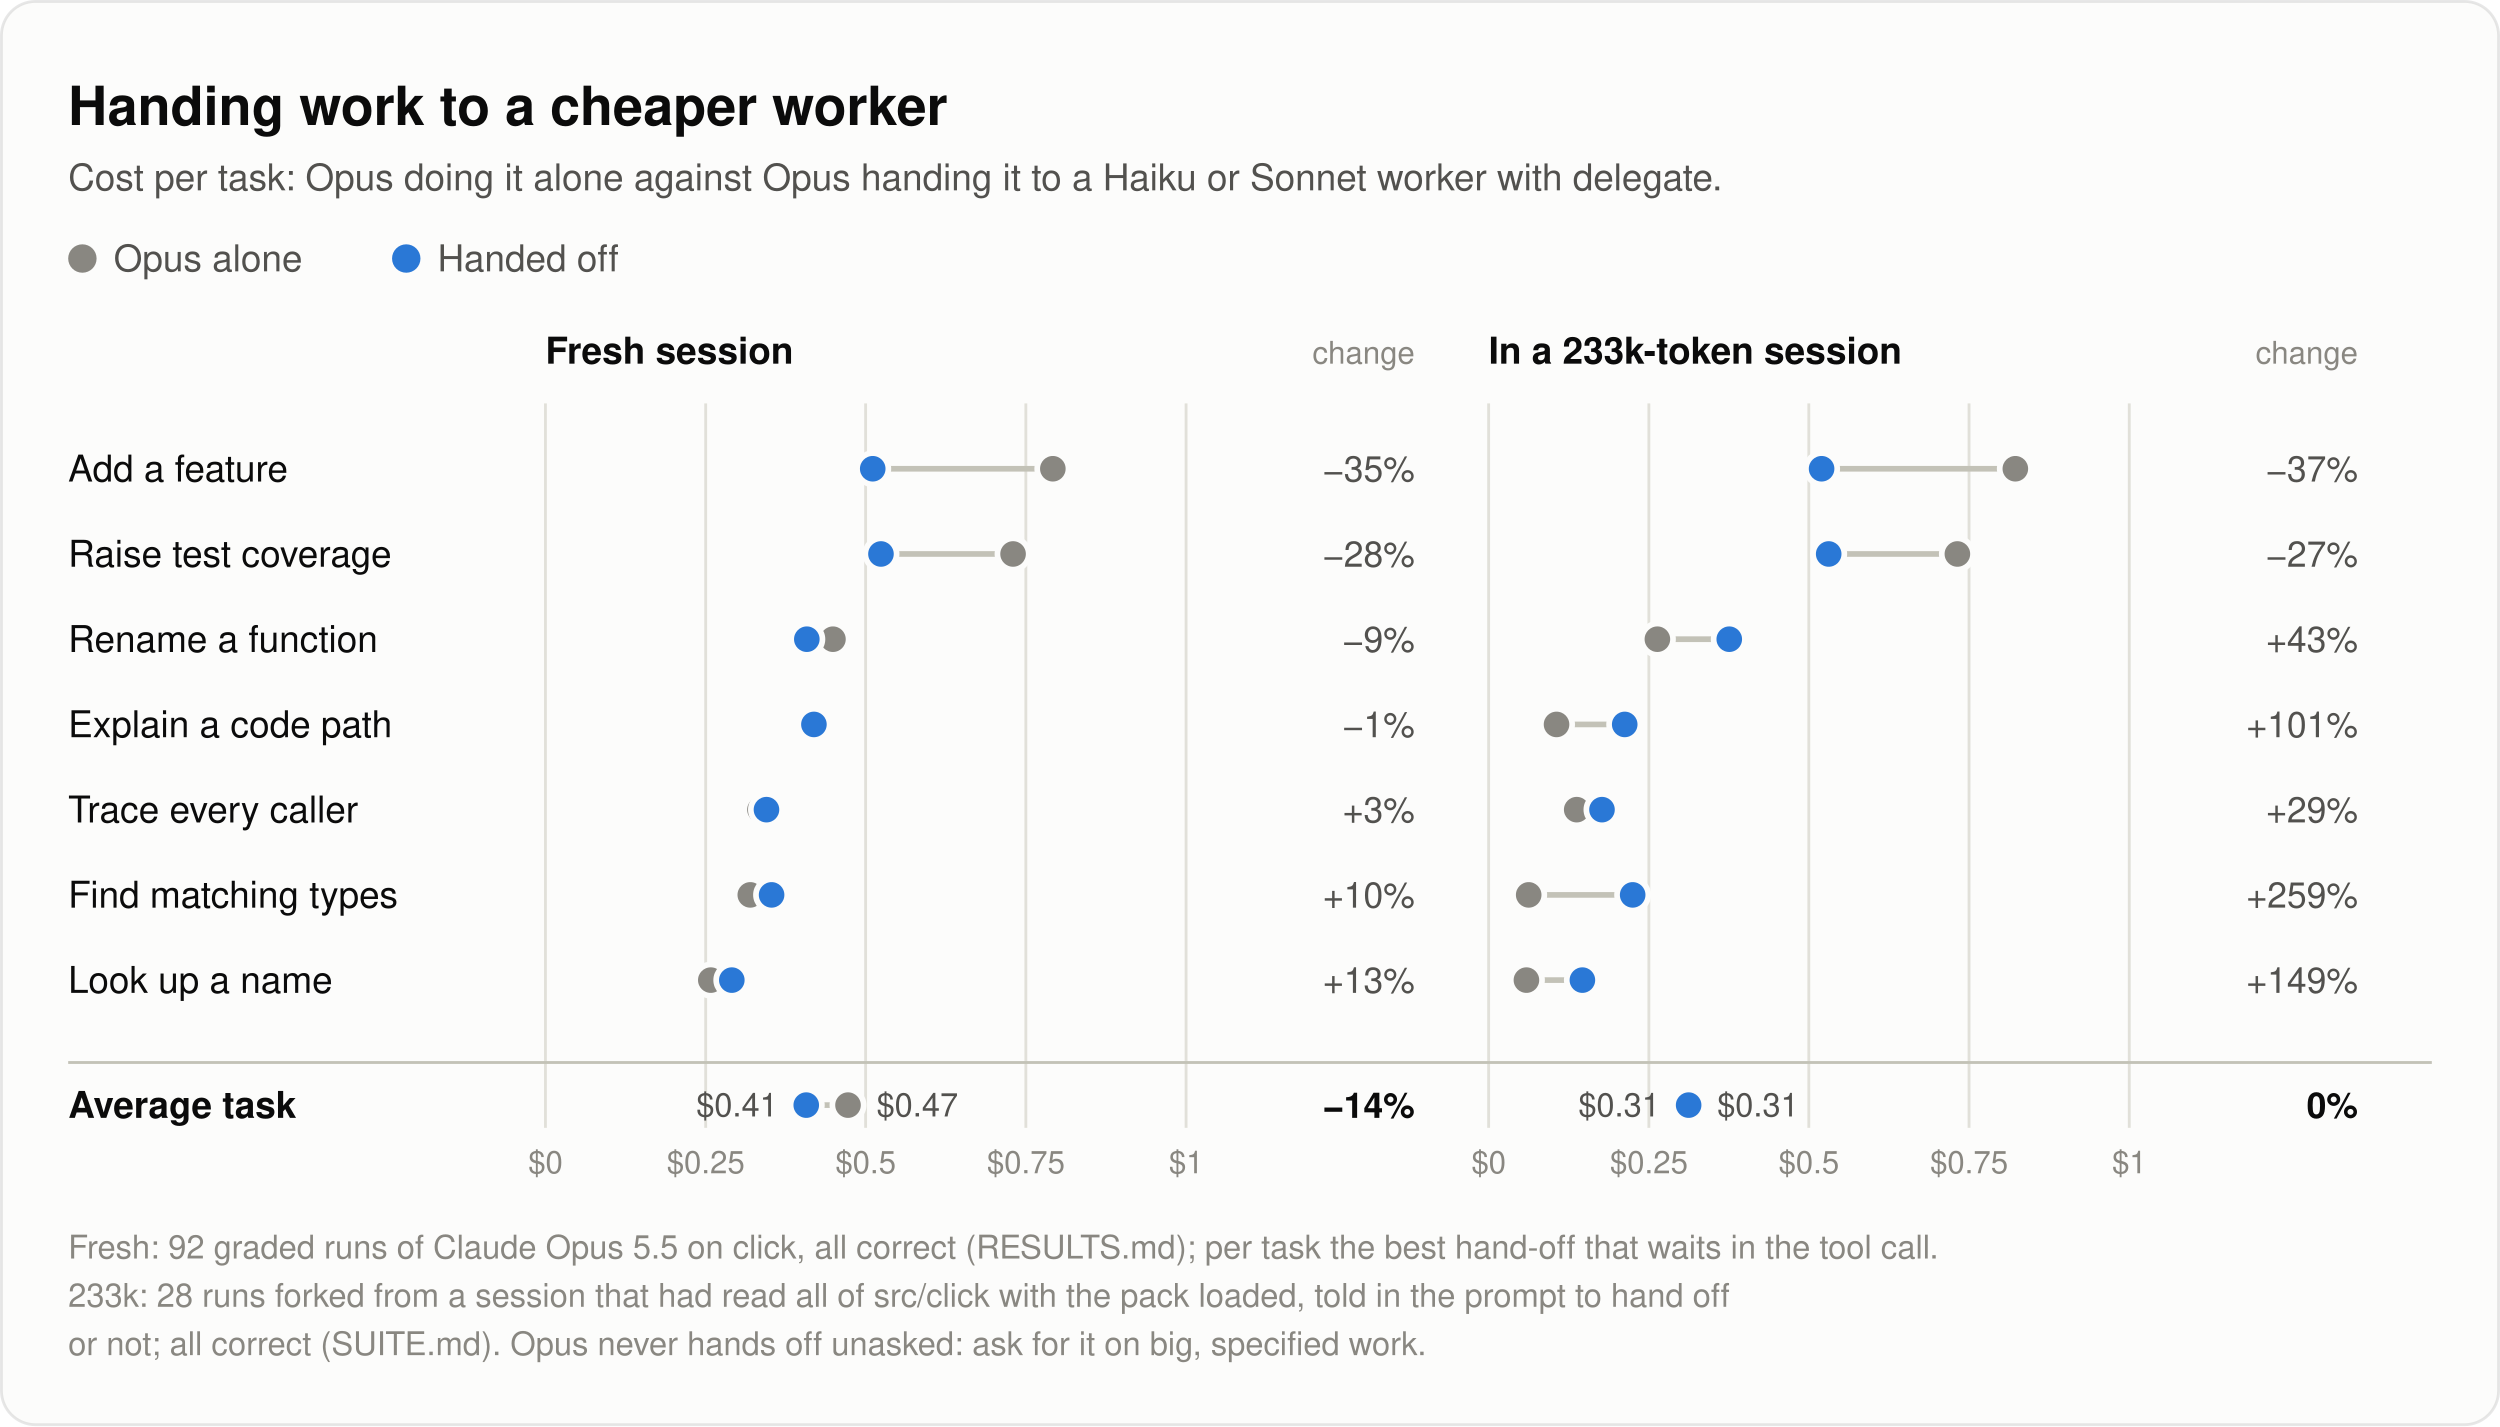
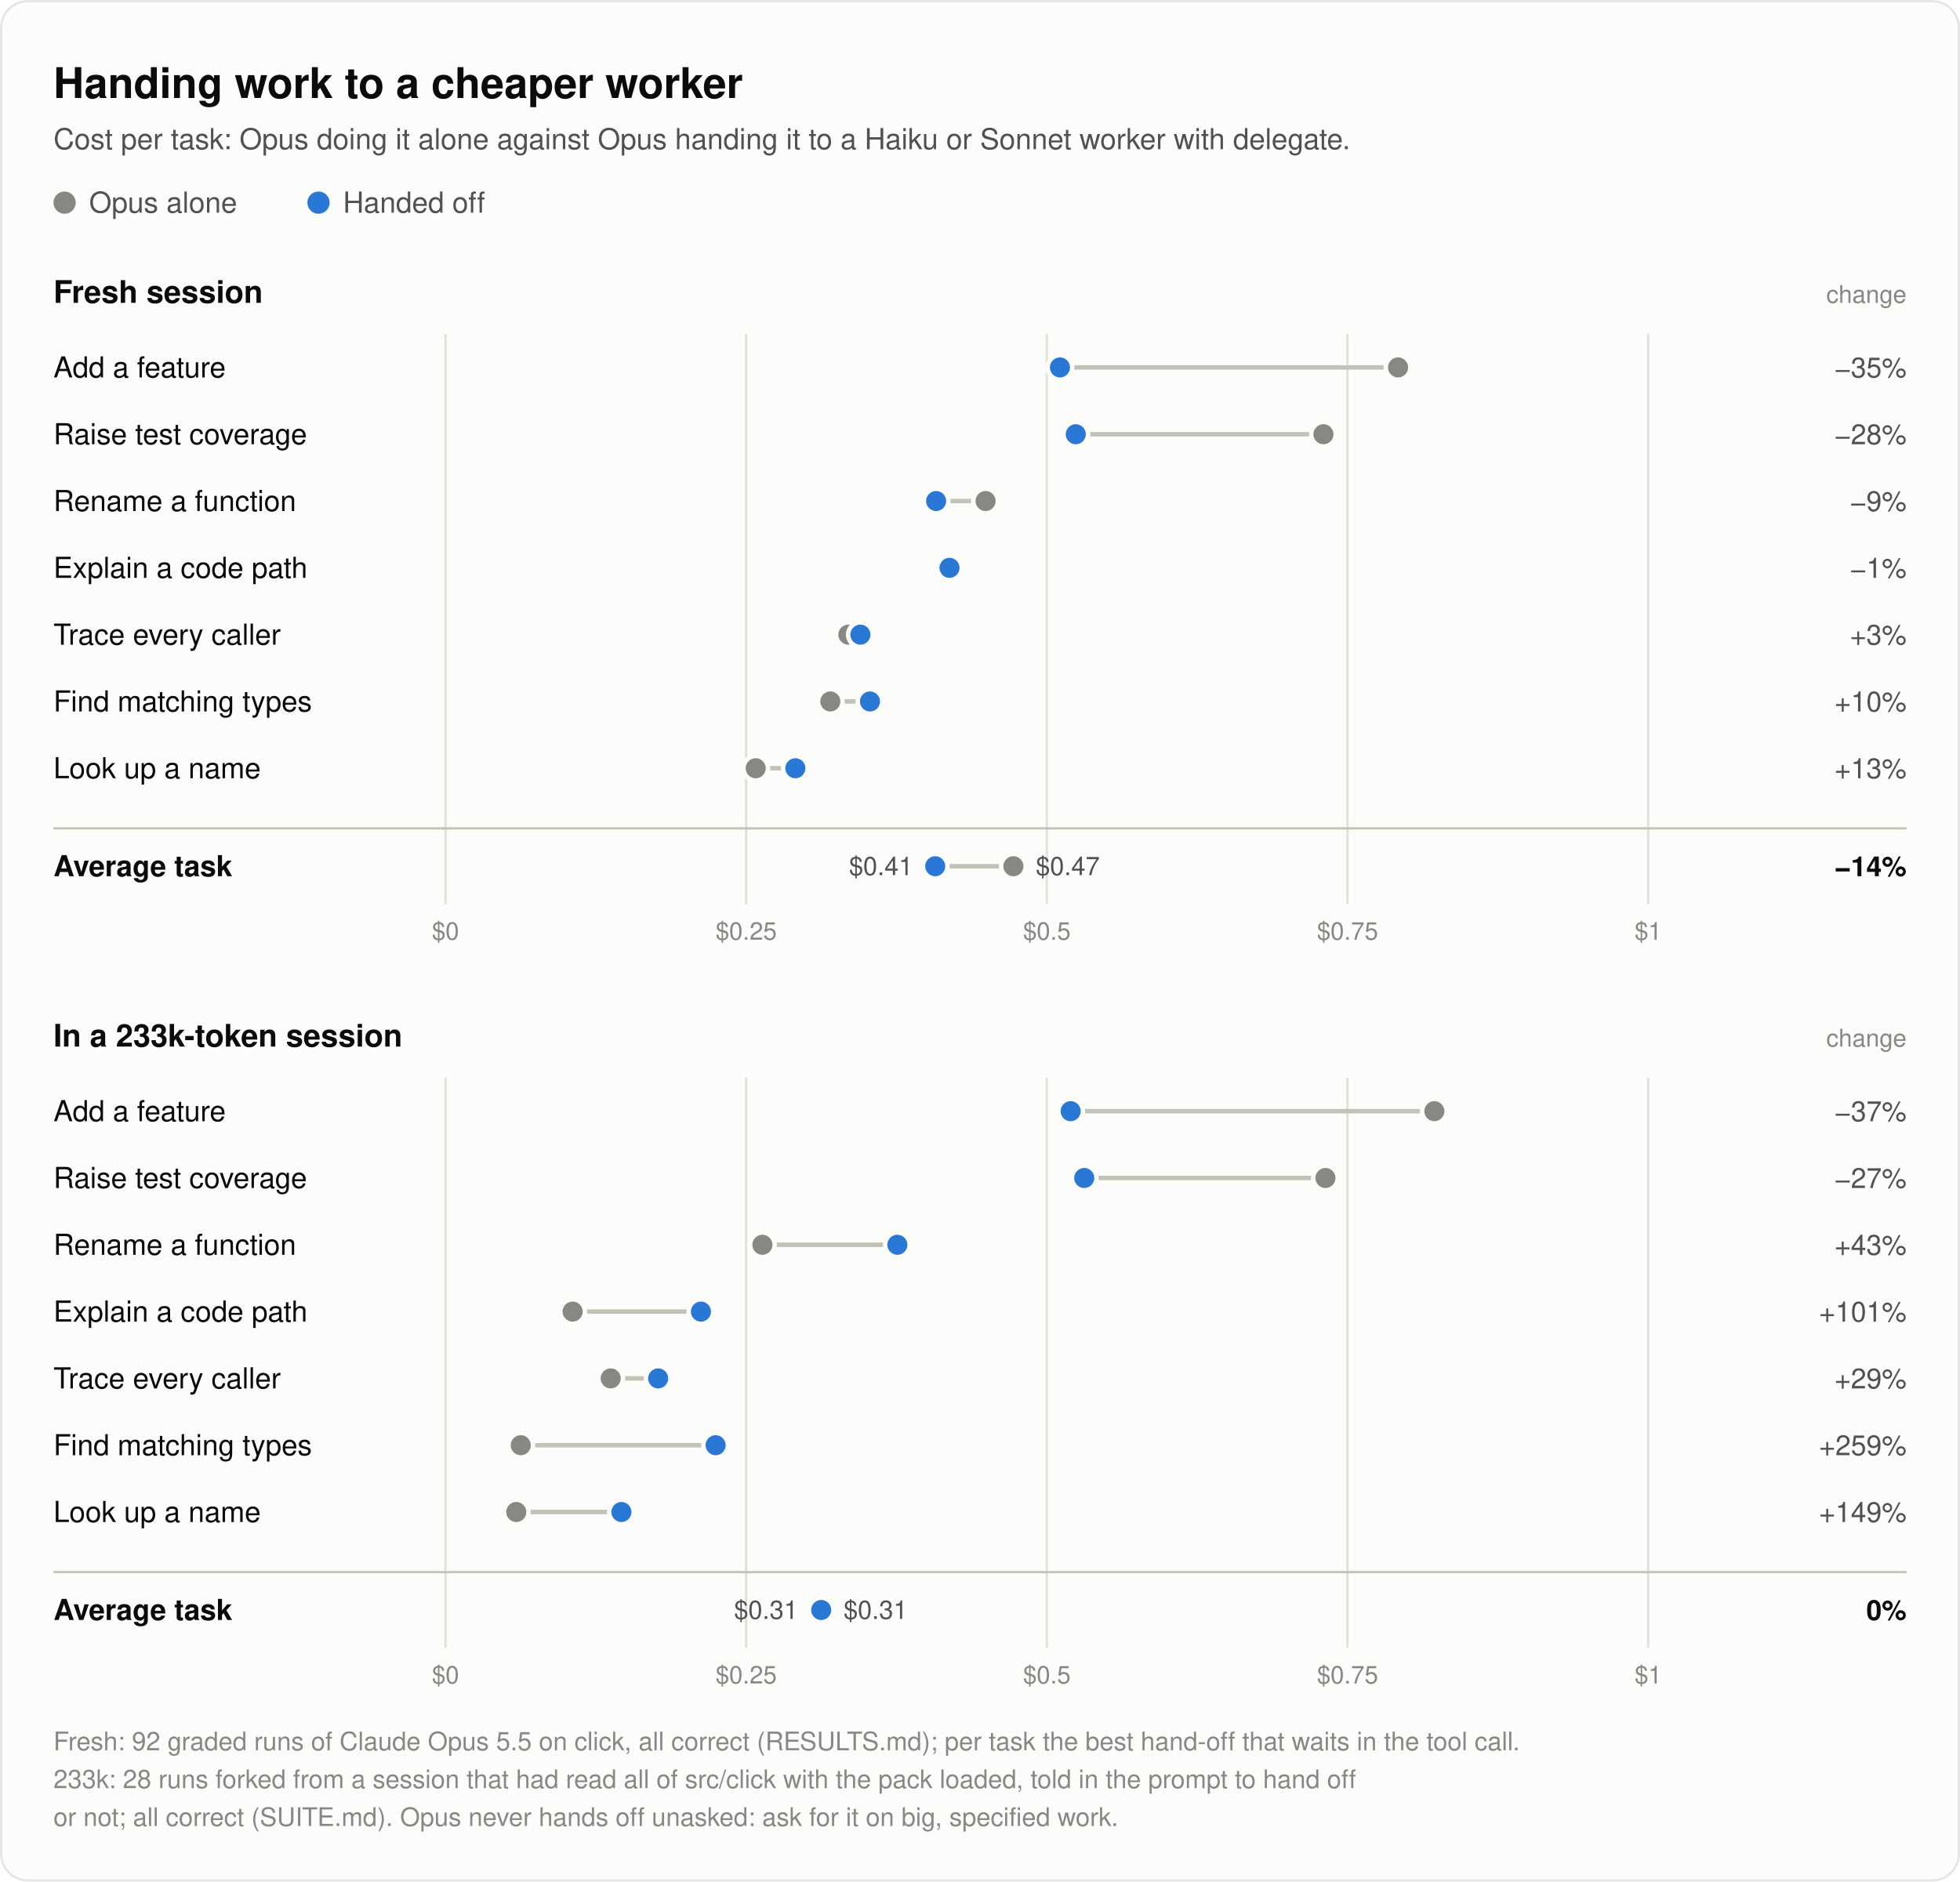
- <svg xmlns="http://www.w3.org/2000/svg" width="880" height="502" viewBox="0 0 880 502" role="img" font-family="-apple-system, BlinkMacSystemFont, 'Segoe UI', Helvetica, Arial, sans-serif">
-   <rect x="0.5" y="0.5" width="879" height="501" rx="12" fill="#fcfcfb" stroke="rgba(11,11,11,0.10)" />
+ <svg xmlns="http://www.w3.org/2000/svg" width="880" height="845" viewBox="0 0 880 845" role="img" font-family="-apple-system, BlinkMacSystemFont, 'Segoe UI', Helvetica, Arial, sans-serif">
+   <rect x="0.5" y="0.5" width="879" height="844" rx="12" fill="#fcfcfb" stroke="rgba(11,11,11,0.10)" />
  <text x="24.0" y="44.0" font-size="19" font-weight="600" fill="#0b0b0b" text-anchor="start">Handing work to a cheaper worker</text>
  <text x="24.0" y="67.0" font-size="13" font-weight="400" fill="#52514e" text-anchor="start">Cost per task: Opus doing it alone against Opus handing it to a Haiku or Sonnet worker with delegate.</text>
  <circle cx="29" cy="91" r="5" fill="#898781" />
  <text x="40.0" y="95.5" font-size="13" font-weight="400" fill="#52514e" text-anchor="start">Opus alone</text>
  <circle cx="143.0" cy="91" r="5" fill="#2a78d6" />
  <text x="154.0" y="95.5" font-size="13" font-weight="400" fill="#52514e" text-anchor="start">Handed off</text>
-   <text x="192.0" y="128.0" font-size="13" font-weight="600" fill="#0b0b0b" text-anchor="start">Fresh session</text>
-   <text x="498.0" y="128.0" font-size="11" font-weight="400" fill="#898781" text-anchor="end">change</text>
-   <line x1="192.0" y1="142" x2="192.0" y2="397.0" stroke="#e1e0d9" stroke-width="1" />
-   <text x="192.0" y="413.0" font-size="11" font-weight="400" fill="#898781" text-anchor="middle" style="font-variant-numeric: tabular-nums">$0</text>
-   <line x1="248.4" y1="142" x2="248.4" y2="397.0" stroke="#e1e0d9" stroke-width="1" />
-   <text x="248.4" y="413.0" font-size="11" font-weight="400" fill="#898781" text-anchor="middle" style="font-variant-numeric: tabular-nums">$0.25</text>
-   <line x1="304.7" y1="142" x2="304.7" y2="397.0" stroke="#e1e0d9" stroke-width="1" />
-   <text x="304.7" y="413.0" font-size="11" font-weight="400" fill="#898781" text-anchor="middle" style="font-variant-numeric: tabular-nums">$0.5</text>
-   <line x1="361.1" y1="142" x2="361.1" y2="397.0" stroke="#e1e0d9" stroke-width="1" />
-   <text x="361.1" y="413.0" font-size="11" font-weight="400" fill="#898781" text-anchor="middle" style="font-variant-numeric: tabular-nums">$0.75</text>
-   <line x1="417.5" y1="142" x2="417.5" y2="397.0" stroke="#e1e0d9" stroke-width="1" />
-   <text x="417.5" y="413.0" font-size="11" font-weight="400" fill="#898781" text-anchor="middle" style="font-variant-numeric: tabular-nums">$1</text>
-   <line x1="370.6" y1="165.0" x2="307.2" y2="165.0" stroke="#c3c2b7" stroke-width="2" stroke-linecap="round" />
-   <circle cx="370.6" cy="165.0" r="5.5" fill="#898781" stroke="#fcfcfb" stroke-width="2" />
-   <circle cx="307.2" cy="165.0" r="5.5" fill="#2a78d6" stroke="#fcfcfb" stroke-width="2" />
-   <text x="498.0" y="169.5" font-size="12.5" font-weight="400" fill="#52514e" text-anchor="end" style="font-variant-numeric: tabular-nums">−35%</text>
-   <line x1="356.6" y1="195.0" x2="310.1" y2="195.0" stroke="#c3c2b7" stroke-width="2" stroke-linecap="round" />
-   <circle cx="356.6" cy="195.0" r="5.5" fill="#898781" stroke="#fcfcfb" stroke-width="2" />
-   <circle cx="310.1" cy="195.0" r="5.5" fill="#2a78d6" stroke="#fcfcfb" stroke-width="2" />
-   <text x="498.0" y="199.5" font-size="12.5" font-weight="400" fill="#52514e" text-anchor="end" style="font-variant-numeric: tabular-nums">−28%</text>
-   <line x1="293.2" y1="225.0" x2="284.0" y2="225.0" stroke="#c3c2b7" stroke-width="2" stroke-linecap="round" />
-   <circle cx="293.2" cy="225.0" r="5.5" fill="#898781" stroke="#fcfcfb" stroke-width="2" />
-   <circle cx="284.0" cy="225.0" r="5.5" fill="#2a78d6" stroke="#fcfcfb" stroke-width="2" />
-   <text x="498.0" y="229.5" font-size="12.5" font-weight="400" fill="#52514e" text-anchor="end" style="font-variant-numeric: tabular-nums">−9%</text>
-   <line x1="287.1" y1="255.0" x2="286.5" y2="255.0" stroke="#c3c2b7" stroke-width="2" stroke-linecap="round" />
-   <circle cx="287.1" cy="255.0" r="5.5" fill="#898781" stroke="#fcfcfb" stroke-width="2" />
-   <circle cx="286.5" cy="255.0" r="5.5" fill="#2a78d6" stroke="#fcfcfb" stroke-width="2" />
-   <text x="498.0" y="259.5" font-size="12.5" font-weight="400" fill="#52514e" text-anchor="end" style="font-variant-numeric: tabular-nums">−1%</text>
-   <line x1="267.5" y1="285.0" x2="269.8" y2="285.0" stroke="#c3c2b7" stroke-width="2" stroke-linecap="round" />
-   <circle cx="267.5" cy="285.0" r="5.5" fill="#898781" stroke="#fcfcfb" stroke-width="2" />
-   <circle cx="269.8" cy="285.0" r="5.5" fill="#2a78d6" stroke="#fcfcfb" stroke-width="2" />
-   <text x="498.0" y="289.5" font-size="12.5" font-weight="400" fill="#52514e" text-anchor="end" style="font-variant-numeric: tabular-nums">+3%</text>
-   <line x1="264.1" y1="315.0" x2="271.6" y2="315.0" stroke="#c3c2b7" stroke-width="2" stroke-linecap="round" />
-   <circle cx="264.1" cy="315.0" r="5.5" fill="#898781" stroke="#fcfcfb" stroke-width="2" />
-   <circle cx="271.6" cy="315.0" r="5.5" fill="#2a78d6" stroke="#fcfcfb" stroke-width="2" />
-   <text x="498.0" y="319.5" font-size="12.5" font-weight="400" fill="#52514e" text-anchor="end" style="font-variant-numeric: tabular-nums">+10%</text>
-   <line x1="250.2" y1="345.0" x2="257.6" y2="345.0" stroke="#c3c2b7" stroke-width="2" stroke-linecap="round" />
-   <circle cx="250.2" cy="345.0" r="5.5" fill="#898781" stroke="#fcfcfb" stroke-width="2" />
-   <circle cx="257.6" cy="345.0" r="5.5" fill="#2a78d6" stroke="#fcfcfb" stroke-width="2" />
-   <text x="498.0" y="349.5" font-size="12.5" font-weight="400" fill="#52514e" text-anchor="end" style="font-variant-numeric: tabular-nums">+13%</text>
-   <line x1="298.5" y1="389.0" x2="283.8" y2="389.0" stroke="#c3c2b7" stroke-width="2" stroke-linecap="round" />
-   <circle cx="298.5" cy="389.0" r="5.5" fill="#898781" stroke="#fcfcfb" stroke-width="2" />
-   <circle cx="283.8" cy="389.0" r="5.5" fill="#2a78d6" stroke="#fcfcfb" stroke-width="2" />
-   <text x="498.0" y="393.5" font-size="12.5" font-weight="600" fill="#0b0b0b" text-anchor="end" style="font-variant-numeric: tabular-nums">−14%</text>
-   <text x="273.8" y="393.0" font-size="11.5" font-weight="400" fill="#52514e" text-anchor="end" style="font-variant-numeric: tabular-nums">$0.41</text>
-   <text x="308.5" y="393.0" font-size="11.5" font-weight="400" fill="#52514e" text-anchor="start" style="font-variant-numeric: tabular-nums">$0.47</text>
-   <text x="524.0" y="128.0" font-size="13" font-weight="600" fill="#0b0b0b" text-anchor="start">In a 233k-token session</text>
-   <text x="830.0" y="128.0" font-size="11" font-weight="400" fill="#898781" text-anchor="end">change</text>
-   <line x1="524.0" y1="142" x2="524.0" y2="397.0" stroke="#e1e0d9" stroke-width="1" />
-   <text x="524.0" y="413.0" font-size="11" font-weight="400" fill="#898781" text-anchor="middle" style="font-variant-numeric: tabular-nums">$0</text>
-   <line x1="580.4" y1="142" x2="580.4" y2="397.0" stroke="#e1e0d9" stroke-width="1" />
-   <text x="580.4" y="413.0" font-size="11" font-weight="400" fill="#898781" text-anchor="middle" style="font-variant-numeric: tabular-nums">$0.25</text>
-   <line x1="636.7" y1="142" x2="636.7" y2="397.0" stroke="#e1e0d9" stroke-width="1" />
-   <text x="636.7" y="413.0" font-size="11" font-weight="400" fill="#898781" text-anchor="middle" style="font-variant-numeric: tabular-nums">$0.5</text>
-   <line x1="693.1" y1="142" x2="693.1" y2="397.0" stroke="#e1e0d9" stroke-width="1" />
-   <text x="693.1" y="413.0" font-size="11" font-weight="400" fill="#898781" text-anchor="middle" style="font-variant-numeric: tabular-nums">$0.75</text>
-   <line x1="749.5" y1="142" x2="749.5" y2="397.0" stroke="#e1e0d9" stroke-width="1" />
-   <text x="749.5" y="413.0" font-size="11" font-weight="400" fill="#898781" text-anchor="middle" style="font-variant-numeric: tabular-nums">$1</text>
-   <line x1="709.4" y1="165.0" x2="641.2" y2="165.0" stroke="#c3c2b7" stroke-width="2" stroke-linecap="round" />
-   <circle cx="709.4" cy="165.0" r="5.5" fill="#898781" stroke="#fcfcfb" stroke-width="2" />
-   <circle cx="641.2" cy="165.0" r="5.5" fill="#2a78d6" stroke="#fcfcfb" stroke-width="2" />
-   <text x="830.0" y="169.5" font-size="12.5" font-weight="400" fill="#52514e" text-anchor="end" style="font-variant-numeric: tabular-nums">−37%</text>
-   <line x1="689.0" y1="195.0" x2="643.7" y2="195.0" stroke="#c3c2b7" stroke-width="2" stroke-linecap="round" />
-   <circle cx="689.0" cy="195.0" r="5.5" fill="#898781" stroke="#fcfcfb" stroke-width="2" />
-   <circle cx="643.7" cy="195.0" r="5.5" fill="#2a78d6" stroke="#fcfcfb" stroke-width="2" />
-   <text x="830.0" y="199.5" font-size="12.5" font-weight="400" fill="#52514e" text-anchor="end" style="font-variant-numeric: tabular-nums">−27%</text>
-   <line x1="583.4" y1="225.0" x2="608.7" y2="225.0" stroke="#c3c2b7" stroke-width="2" stroke-linecap="round" />
-   <circle cx="583.4" cy="225.0" r="5.5" fill="#898781" stroke="#fcfcfb" stroke-width="2" />
-   <circle cx="608.7" cy="225.0" r="5.5" fill="#2a78d6" stroke="#fcfcfb" stroke-width="2" />
-   <text x="830.0" y="229.5" font-size="12.5" font-weight="400" fill="#52514e" text-anchor="end" style="font-variant-numeric: tabular-nums">+43%</text>
-   <line x1="547.9" y1="255.0" x2="571.9" y2="255.0" stroke="#c3c2b7" stroke-width="2" stroke-linecap="round" />
-   <circle cx="547.9" cy="255.0" r="5.5" fill="#898781" stroke="#fcfcfb" stroke-width="2" />
-   <circle cx="571.9" cy="255.0" r="5.5" fill="#2a78d6" stroke="#fcfcfb" stroke-width="2" />
-   <text x="830.0" y="259.5" font-size="12.5" font-weight="400" fill="#52514e" text-anchor="end" style="font-variant-numeric: tabular-nums">+101%</text>
-   <line x1="555.0" y1="285.0" x2="563.9" y2="285.0" stroke="#c3c2b7" stroke-width="2" stroke-linecap="round" />
-   <circle cx="555.0" cy="285.0" r="5.5" fill="#898781" stroke="#fcfcfb" stroke-width="2" />
-   <circle cx="563.9" cy="285.0" r="5.5" fill="#2a78d6" stroke="#fcfcfb" stroke-width="2" />
-   <text x="830.0" y="289.5" font-size="12.5" font-weight="400" fill="#52514e" text-anchor="end" style="font-variant-numeric: tabular-nums">+29%</text>
-   <line x1="538.1" y1="315.0" x2="574.7" y2="315.0" stroke="#c3c2b7" stroke-width="2" stroke-linecap="round" />
-   <circle cx="538.1" cy="315.0" r="5.5" fill="#898781" stroke="#fcfcfb" stroke-width="2" />
-   <circle cx="574.7" cy="315.0" r="5.5" fill="#2a78d6" stroke="#fcfcfb" stroke-width="2" />
-   <text x="830.0" y="319.5" font-size="12.5" font-weight="400" fill="#52514e" text-anchor="end" style="font-variant-numeric: tabular-nums">+259%</text>
-   <line x1="537.3" y1="345.0" x2="557.0" y2="345.0" stroke="#c3c2b7" stroke-width="2" stroke-linecap="round" />
-   <circle cx="537.3" cy="345.0" r="5.5" fill="#898781" stroke="#fcfcfb" stroke-width="2" />
-   <circle cx="557.0" cy="345.0" r="5.5" fill="#2a78d6" stroke="#fcfcfb" stroke-width="2" />
-   <text x="830.0" y="349.5" font-size="12.5" font-weight="400" fill="#52514e" text-anchor="end" style="font-variant-numeric: tabular-nums">+149%</text>
-   <line x1="594.3" y1="389.0" x2="594.4" y2="389.0" stroke="#c3c2b7" stroke-width="2" stroke-linecap="round" />
-   <circle cx="594.3" cy="389.0" r="5.5" fill="#898781" stroke="#fcfcfb" stroke-width="2" />
-   <circle cx="594.4" cy="389.0" r="5.5" fill="#2a78d6" stroke="#fcfcfb" stroke-width="2" />
-   <text x="830.0" y="393.5" font-size="12.5" font-weight="600" fill="#0b0b0b" text-anchor="end" style="font-variant-numeric: tabular-nums">0%</text>
-   <text x="584.3" y="393.0" font-size="11.5" font-weight="400" fill="#52514e" text-anchor="end" style="font-variant-numeric: tabular-nums">$0.31</text>
-   <text x="604.4" y="393.0" font-size="11.5" font-weight="400" fill="#52514e" text-anchor="start" style="font-variant-numeric: tabular-nums">$0.31</text>
+   <text x="24.0" y="136.0" font-size="14" font-weight="600" fill="#0b0b0b" text-anchor="start">Fresh session</text>
+   <text x="856.0" y="136.0" font-size="11" font-weight="400" fill="#898781" text-anchor="end">change</text>
+   <line x1="200.0" y1="150" x2="200.0" y2="406" stroke="#e1e0d9" stroke-width="1" />
+   <text x="200.0" y="422.0" font-size="11" font-weight="400" fill="#898781" text-anchor="middle" style="font-variant-numeric: tabular-nums">$0</text>
+   <line x1="335.0" y1="150" x2="335.0" y2="406" stroke="#e1e0d9" stroke-width="1" />
+   <text x="335.0" y="422.0" font-size="11" font-weight="400" fill="#898781" text-anchor="middle" style="font-variant-numeric: tabular-nums">$0.25</text>
+   <line x1="470.0" y1="150" x2="470.0" y2="406" stroke="#e1e0d9" stroke-width="1" />
+   <text x="470.0" y="422.0" font-size="11" font-weight="400" fill="#898781" text-anchor="middle" style="font-variant-numeric: tabular-nums">$0.5</text>
+   <line x1="605.0" y1="150" x2="605.0" y2="406" stroke="#e1e0d9" stroke-width="1" />
+   <text x="605.0" y="422.0" font-size="11" font-weight="400" fill="#898781" text-anchor="middle" style="font-variant-numeric: tabular-nums">$0.75</text>
+   <line x1="740.0" y1="150" x2="740.0" y2="406" stroke="#e1e0d9" stroke-width="1" />
+   <text x="740.0" y="422.0" font-size="11" font-weight="400" fill="#898781" text-anchor="middle" style="font-variant-numeric: tabular-nums">$1</text>
+   <line x1="24" y1="372.0" x2="856" y2="372.0" stroke="#c3c2b7" stroke-width="1" />
  <text x="24.0" y="169.5" font-size="13" font-weight="400" fill="#0b0b0b" text-anchor="start">Add a feature</text>
+   <line x1="627.7" y1="165.0" x2="475.9" y2="165.0" stroke="#c3c2b7" stroke-width="2" stroke-linecap="round" />
+   <circle cx="627.7" cy="165.0" r="5.5" fill="#898781" stroke="#fcfcfb" stroke-width="2" />
+   <circle cx="475.9" cy="165.0" r="5.5" fill="#2a78d6" stroke="#fcfcfb" stroke-width="2" />
+   <text x="856.0" y="169.5" font-size="12.5" font-weight="400" fill="#52514e" text-anchor="end" style="font-variant-numeric: tabular-nums">−35%</text>
  <text x="24.0" y="199.5" font-size="13" font-weight="400" fill="#0b0b0b" text-anchor="start">Raise test coverage</text>
+   <line x1="594.2" y1="195.0" x2="483.0" y2="195.0" stroke="#c3c2b7" stroke-width="2" stroke-linecap="round" />
+   <circle cx="594.2" cy="195.0" r="5.5" fill="#898781" stroke="#fcfcfb" stroke-width="2" />
+   <circle cx="483.0" cy="195.0" r="5.5" fill="#2a78d6" stroke="#fcfcfb" stroke-width="2" />
+   <text x="856.0" y="199.5" font-size="12.5" font-weight="400" fill="#52514e" text-anchor="end" style="font-variant-numeric: tabular-nums">−28%</text>
  <text x="24.0" y="229.5" font-size="13" font-weight="400" fill="#0b0b0b" text-anchor="start">Rename a function</text>
+   <line x1="442.5" y1="225.0" x2="420.3" y2="225.0" stroke="#c3c2b7" stroke-width="2" stroke-linecap="round" />
+   <circle cx="442.5" cy="225.0" r="5.5" fill="#898781" stroke="#fcfcfb" stroke-width="2" />
+   <circle cx="420.3" cy="225.0" r="5.5" fill="#2a78d6" stroke="#fcfcfb" stroke-width="2" />
+   <text x="856.0" y="229.5" font-size="12.5" font-weight="400" fill="#52514e" text-anchor="end" style="font-variant-numeric: tabular-nums">−9%</text>
  <text x="24.0" y="259.5" font-size="13" font-weight="400" fill="#0b0b0b" text-anchor="start">Explain a code path</text>
+   <line x1="427.9" y1="255.0" x2="426.3" y2="255.0" stroke="#c3c2b7" stroke-width="2" stroke-linecap="round" />
+   <circle cx="427.9" cy="255.0" r="5.5" fill="#898781" stroke="#fcfcfb" stroke-width="2" />
+   <circle cx="426.3" cy="255.0" r="5.5" fill="#2a78d6" stroke="#fcfcfb" stroke-width="2" />
+   <text x="856.0" y="259.5" font-size="12.5" font-weight="400" fill="#52514e" text-anchor="end" style="font-variant-numeric: tabular-nums">−1%</text>
  <text x="24.0" y="289.5" font-size="13" font-weight="400" fill="#0b0b0b" text-anchor="start">Trace every caller</text>
+   <line x1="380.9" y1="285.0" x2="386.3" y2="285.0" stroke="#c3c2b7" stroke-width="2" stroke-linecap="round" />
+   <circle cx="380.9" cy="285.0" r="5.5" fill="#898781" stroke="#fcfcfb" stroke-width="2" />
+   <circle cx="386.3" cy="285.0" r="5.5" fill="#2a78d6" stroke="#fcfcfb" stroke-width="2" />
+   <text x="856.0" y="289.5" font-size="12.5" font-weight="400" fill="#52514e" text-anchor="end" style="font-variant-numeric: tabular-nums">+3%</text>
  <text x="24.0" y="319.5" font-size="13" font-weight="400" fill="#0b0b0b" text-anchor="start">Find matching types</text>
+   <line x1="372.8" y1="315.0" x2="390.6" y2="315.0" stroke="#c3c2b7" stroke-width="2" stroke-linecap="round" />
+   <circle cx="372.8" cy="315.0" r="5.5" fill="#898781" stroke="#fcfcfb" stroke-width="2" />
+   <circle cx="390.6" cy="315.0" r="5.5" fill="#2a78d6" stroke="#fcfcfb" stroke-width="2" />
+   <text x="856.0" y="319.5" font-size="12.5" font-weight="400" fill="#52514e" text-anchor="end" style="font-variant-numeric: tabular-nums">+10%</text>
  <text x="24.0" y="349.5" font-size="13" font-weight="400" fill="#0b0b0b" text-anchor="start">Look up a name</text>
-   <line x1="24" y1="374.0" x2="856" y2="374.0" stroke="#c3c2b7" stroke-width="1" />
+   <line x1="339.3" y1="345.0" x2="357.1" y2="345.0" stroke="#c3c2b7" stroke-width="2" stroke-linecap="round" />
+   <circle cx="339.3" cy="345.0" r="5.5" fill="#898781" stroke="#fcfcfb" stroke-width="2" />
+   <circle cx="357.1" cy="345.0" r="5.5" fill="#2a78d6" stroke="#fcfcfb" stroke-width="2" />
+   <text x="856.0" y="349.5" font-size="12.5" font-weight="400" fill="#52514e" text-anchor="end" style="font-variant-numeric: tabular-nums">+13%</text>
  <text x="24.0" y="393.5" font-size="13" font-weight="600" fill="#0b0b0b" text-anchor="start">Average task</text>
-   <text x="24.0" y="443.0" font-size="11.5" font-weight="400" fill="#898781" text-anchor="start">Fresh: 92 graded runs of Claude Opus 5.5 on click, all correct (RESULTS.md); per task the best hand-off that waits in the tool call.</text>
-   <text x="24.0" y="460.0" font-size="11.5" font-weight="400" fill="#898781" text-anchor="start">233k: 28 runs forked from a session that had read all of src/click with the pack loaded, told in the prompt to hand off</text>
-   <text x="24.0" y="477.0" font-size="11.5" font-weight="400" fill="#898781" text-anchor="start">or not; all correct (SUITE.md). Opus never hands off unasked: ask for it on big, specified work.</text>
+   <line x1="455.0" y1="389.0" x2="419.9" y2="389.0" stroke="#c3c2b7" stroke-width="2" stroke-linecap="round" />
+   <circle cx="455.0" cy="389.0" r="5.5" fill="#898781" stroke="#fcfcfb" stroke-width="2" />
+   <circle cx="419.9" cy="389.0" r="5.5" fill="#2a78d6" stroke="#fcfcfb" stroke-width="2" />
+   <text x="856.0" y="393.5" font-size="12.5" font-weight="600" fill="#0b0b0b" text-anchor="end" style="font-variant-numeric: tabular-nums">−14%</text>
+   <text x="409.9" y="393.0" font-size="11.5" font-weight="400" fill="#52514e" text-anchor="end" style="font-variant-numeric: tabular-nums">$0.41</text>
+   <text x="465.0" y="393.0" font-size="11.5" font-weight="400" fill="#52514e" text-anchor="start" style="font-variant-numeric: tabular-nums">$0.47</text>
+   <text x="24.0" y="470.0" font-size="14" font-weight="600" fill="#0b0b0b" text-anchor="start">In a 233k-token session</text>
+   <text x="856.0" y="470.0" font-size="11" font-weight="400" fill="#898781" text-anchor="end">change</text>
+   <line x1="200.0" y1="484" x2="200.0" y2="740" stroke="#e1e0d9" stroke-width="1" />
+   <text x="200.0" y="756.0" font-size="11" font-weight="400" fill="#898781" text-anchor="middle" style="font-variant-numeric: tabular-nums">$0</text>
+   <line x1="335.0" y1="484" x2="335.0" y2="740" stroke="#e1e0d9" stroke-width="1" />
+   <text x="335.0" y="756.0" font-size="11" font-weight="400" fill="#898781" text-anchor="middle" style="font-variant-numeric: tabular-nums">$0.25</text>
+   <line x1="470.0" y1="484" x2="470.0" y2="740" stroke="#e1e0d9" stroke-width="1" />
+   <text x="470.0" y="756.0" font-size="11" font-weight="400" fill="#898781" text-anchor="middle" style="font-variant-numeric: tabular-nums">$0.5</text>
+   <line x1="605.0" y1="484" x2="605.0" y2="740" stroke="#e1e0d9" stroke-width="1" />
+   <text x="605.0" y="756.0" font-size="11" font-weight="400" fill="#898781" text-anchor="middle" style="font-variant-numeric: tabular-nums">$0.75</text>
+   <line x1="740.0" y1="484" x2="740.0" y2="740" stroke="#e1e0d9" stroke-width="1" />
+   <text x="740.0" y="756.0" font-size="11" font-weight="400" fill="#898781" text-anchor="middle" style="font-variant-numeric: tabular-nums">$1</text>
+   <line x1="24" y1="706.0" x2="856" y2="706.0" stroke="#c3c2b7" stroke-width="1" />
+   <text x="24.0" y="503.5" font-size="13" font-weight="400" fill="#0b0b0b" text-anchor="start">Add a feature</text>
+   <line x1="644.0" y1="499.0" x2="480.7" y2="499.0" stroke="#c3c2b7" stroke-width="2" stroke-linecap="round" />
+   <circle cx="644.0" cy="499.0" r="5.5" fill="#898781" stroke="#fcfcfb" stroke-width="2" />
+   <circle cx="480.7" cy="499.0" r="5.5" fill="#2a78d6" stroke="#fcfcfb" stroke-width="2" />
+   <text x="856.0" y="503.5" font-size="12.5" font-weight="400" fill="#52514e" text-anchor="end" style="font-variant-numeric: tabular-nums">−37%</text>
+   <text x="24.0" y="533.5" font-size="13" font-weight="400" fill="#0b0b0b" text-anchor="start">Raise test coverage</text>
+   <line x1="595.1" y1="529.0" x2="486.8" y2="529.0" stroke="#c3c2b7" stroke-width="2" stroke-linecap="round" />
+   <circle cx="595.1" cy="529.0" r="5.5" fill="#898781" stroke="#fcfcfb" stroke-width="2" />
+   <circle cx="486.8" cy="529.0" r="5.5" fill="#2a78d6" stroke="#fcfcfb" stroke-width="2" />
+   <text x="856.0" y="533.5" font-size="12.5" font-weight="400" fill="#52514e" text-anchor="end" style="font-variant-numeric: tabular-nums">−27%</text>
+   <text x="24.0" y="563.5" font-size="13" font-weight="400" fill="#0b0b0b" text-anchor="start">Rename a function</text>
+   <line x1="342.3" y1="559.0" x2="402.9" y2="559.0" stroke="#c3c2b7" stroke-width="2" stroke-linecap="round" />
+   <circle cx="342.3" cy="559.0" r="5.5" fill="#898781" stroke="#fcfcfb" stroke-width="2" />
+   <circle cx="402.9" cy="559.0" r="5.5" fill="#2a78d6" stroke="#fcfcfb" stroke-width="2" />
+   <text x="856.0" y="563.5" font-size="12.5" font-weight="400" fill="#52514e" text-anchor="end" style="font-variant-numeric: tabular-nums">+43%</text>
+   <text x="24.0" y="593.5" font-size="13" font-weight="400" fill="#0b0b0b" text-anchor="start">Explain a code path</text>
+   <line x1="257.1" y1="589.0" x2="314.7" y2="589.0" stroke="#c3c2b7" stroke-width="2" stroke-linecap="round" />
+   <circle cx="257.1" cy="589.0" r="5.5" fill="#898781" stroke="#fcfcfb" stroke-width="2" />
+   <circle cx="314.7" cy="589.0" r="5.5" fill="#2a78d6" stroke="#fcfcfb" stroke-width="2" />
+   <text x="856.0" y="593.5" font-size="12.5" font-weight="400" fill="#52514e" text-anchor="end" style="font-variant-numeric: tabular-nums">+101%</text>
+   <text x="24.0" y="623.5" font-size="13" font-weight="400" fill="#0b0b0b" text-anchor="start">Trace every caller</text>
+   <line x1="274.2" y1="619.0" x2="295.5" y2="619.0" stroke="#c3c2b7" stroke-width="2" stroke-linecap="round" />
+   <circle cx="274.2" cy="619.0" r="5.5" fill="#898781" stroke="#fcfcfb" stroke-width="2" />
+   <circle cx="295.5" cy="619.0" r="5.5" fill="#2a78d6" stroke="#fcfcfb" stroke-width="2" />
+   <text x="856.0" y="623.5" font-size="12.5" font-weight="400" fill="#52514e" text-anchor="end" style="font-variant-numeric: tabular-nums">+29%</text>
+   <text x="24.0" y="653.5" font-size="13" font-weight="400" fill="#0b0b0b" text-anchor="start">Find matching types</text>
+   <line x1="233.8" y1="649.0" x2="321.3" y2="649.0" stroke="#c3c2b7" stroke-width="2" stroke-linecap="round" />
+   <circle cx="233.8" cy="649.0" r="5.5" fill="#898781" stroke="#fcfcfb" stroke-width="2" />
+   <circle cx="321.3" cy="649.0" r="5.5" fill="#2a78d6" stroke="#fcfcfb" stroke-width="2" />
+   <text x="856.0" y="653.5" font-size="12.5" font-weight="400" fill="#52514e" text-anchor="end" style="font-variant-numeric: tabular-nums">+259%</text>
+   <text x="24.0" y="683.5" font-size="13" font-weight="400" fill="#0b0b0b" text-anchor="start">Look up a name</text>
+   <line x1="231.8" y1="679.0" x2="279.0" y2="679.0" stroke="#c3c2b7" stroke-width="2" stroke-linecap="round" />
+   <circle cx="231.8" cy="679.0" r="5.5" fill="#898781" stroke="#fcfcfb" stroke-width="2" />
+   <circle cx="279.0" cy="679.0" r="5.5" fill="#2a78d6" stroke="#fcfcfb" stroke-width="2" />
+   <text x="856.0" y="683.5" font-size="12.5" font-weight="400" fill="#52514e" text-anchor="end" style="font-variant-numeric: tabular-nums">+149%</text>
+   <text x="24.0" y="727.5" font-size="13" font-weight="600" fill="#0b0b0b" text-anchor="start">Average task</text>
+   <line x1="368.3" y1="723.0" x2="368.7" y2="723.0" stroke="#c3c2b7" stroke-width="2" stroke-linecap="round" />
+   <circle cx="368.3" cy="723.0" r="5.5" fill="#898781" stroke="#fcfcfb" stroke-width="2" />
+   <circle cx="368.7" cy="723.0" r="5.5" fill="#2a78d6" stroke="#fcfcfb" stroke-width="2" />
+   <text x="856.0" y="727.5" font-size="12.5" font-weight="600" fill="#0b0b0b" text-anchor="end" style="font-variant-numeric: tabular-nums">0%</text>
+   <text x="358.3" y="727.0" font-size="11.5" font-weight="400" fill="#52514e" text-anchor="end" style="font-variant-numeric: tabular-nums">$0.31</text>
+   <text x="378.7" y="727.0" font-size="11.5" font-weight="400" fill="#52514e" text-anchor="start" style="font-variant-numeric: tabular-nums">$0.31</text>
+   <text x="24.0" y="786.0" font-size="11.5" font-weight="400" fill="#898781" text-anchor="start">Fresh: 92 graded runs of Claude Opus 5.5 on click, all correct (RESULTS.md); per task the best hand-off that waits in the tool call.</text>
+   <text x="24.0" y="803.0" font-size="11.5" font-weight="400" fill="#898781" text-anchor="start">233k: 28 runs forked from a session that had read all of src/click with the pack loaded, told in the prompt to hand off</text>
+   <text x="24.0" y="820.0" font-size="11.5" font-weight="400" fill="#898781" text-anchor="start">or not; all correct (SUITE.md). Opus never hands off unasked: ask for it on big, specified work.</text>
</svg>
